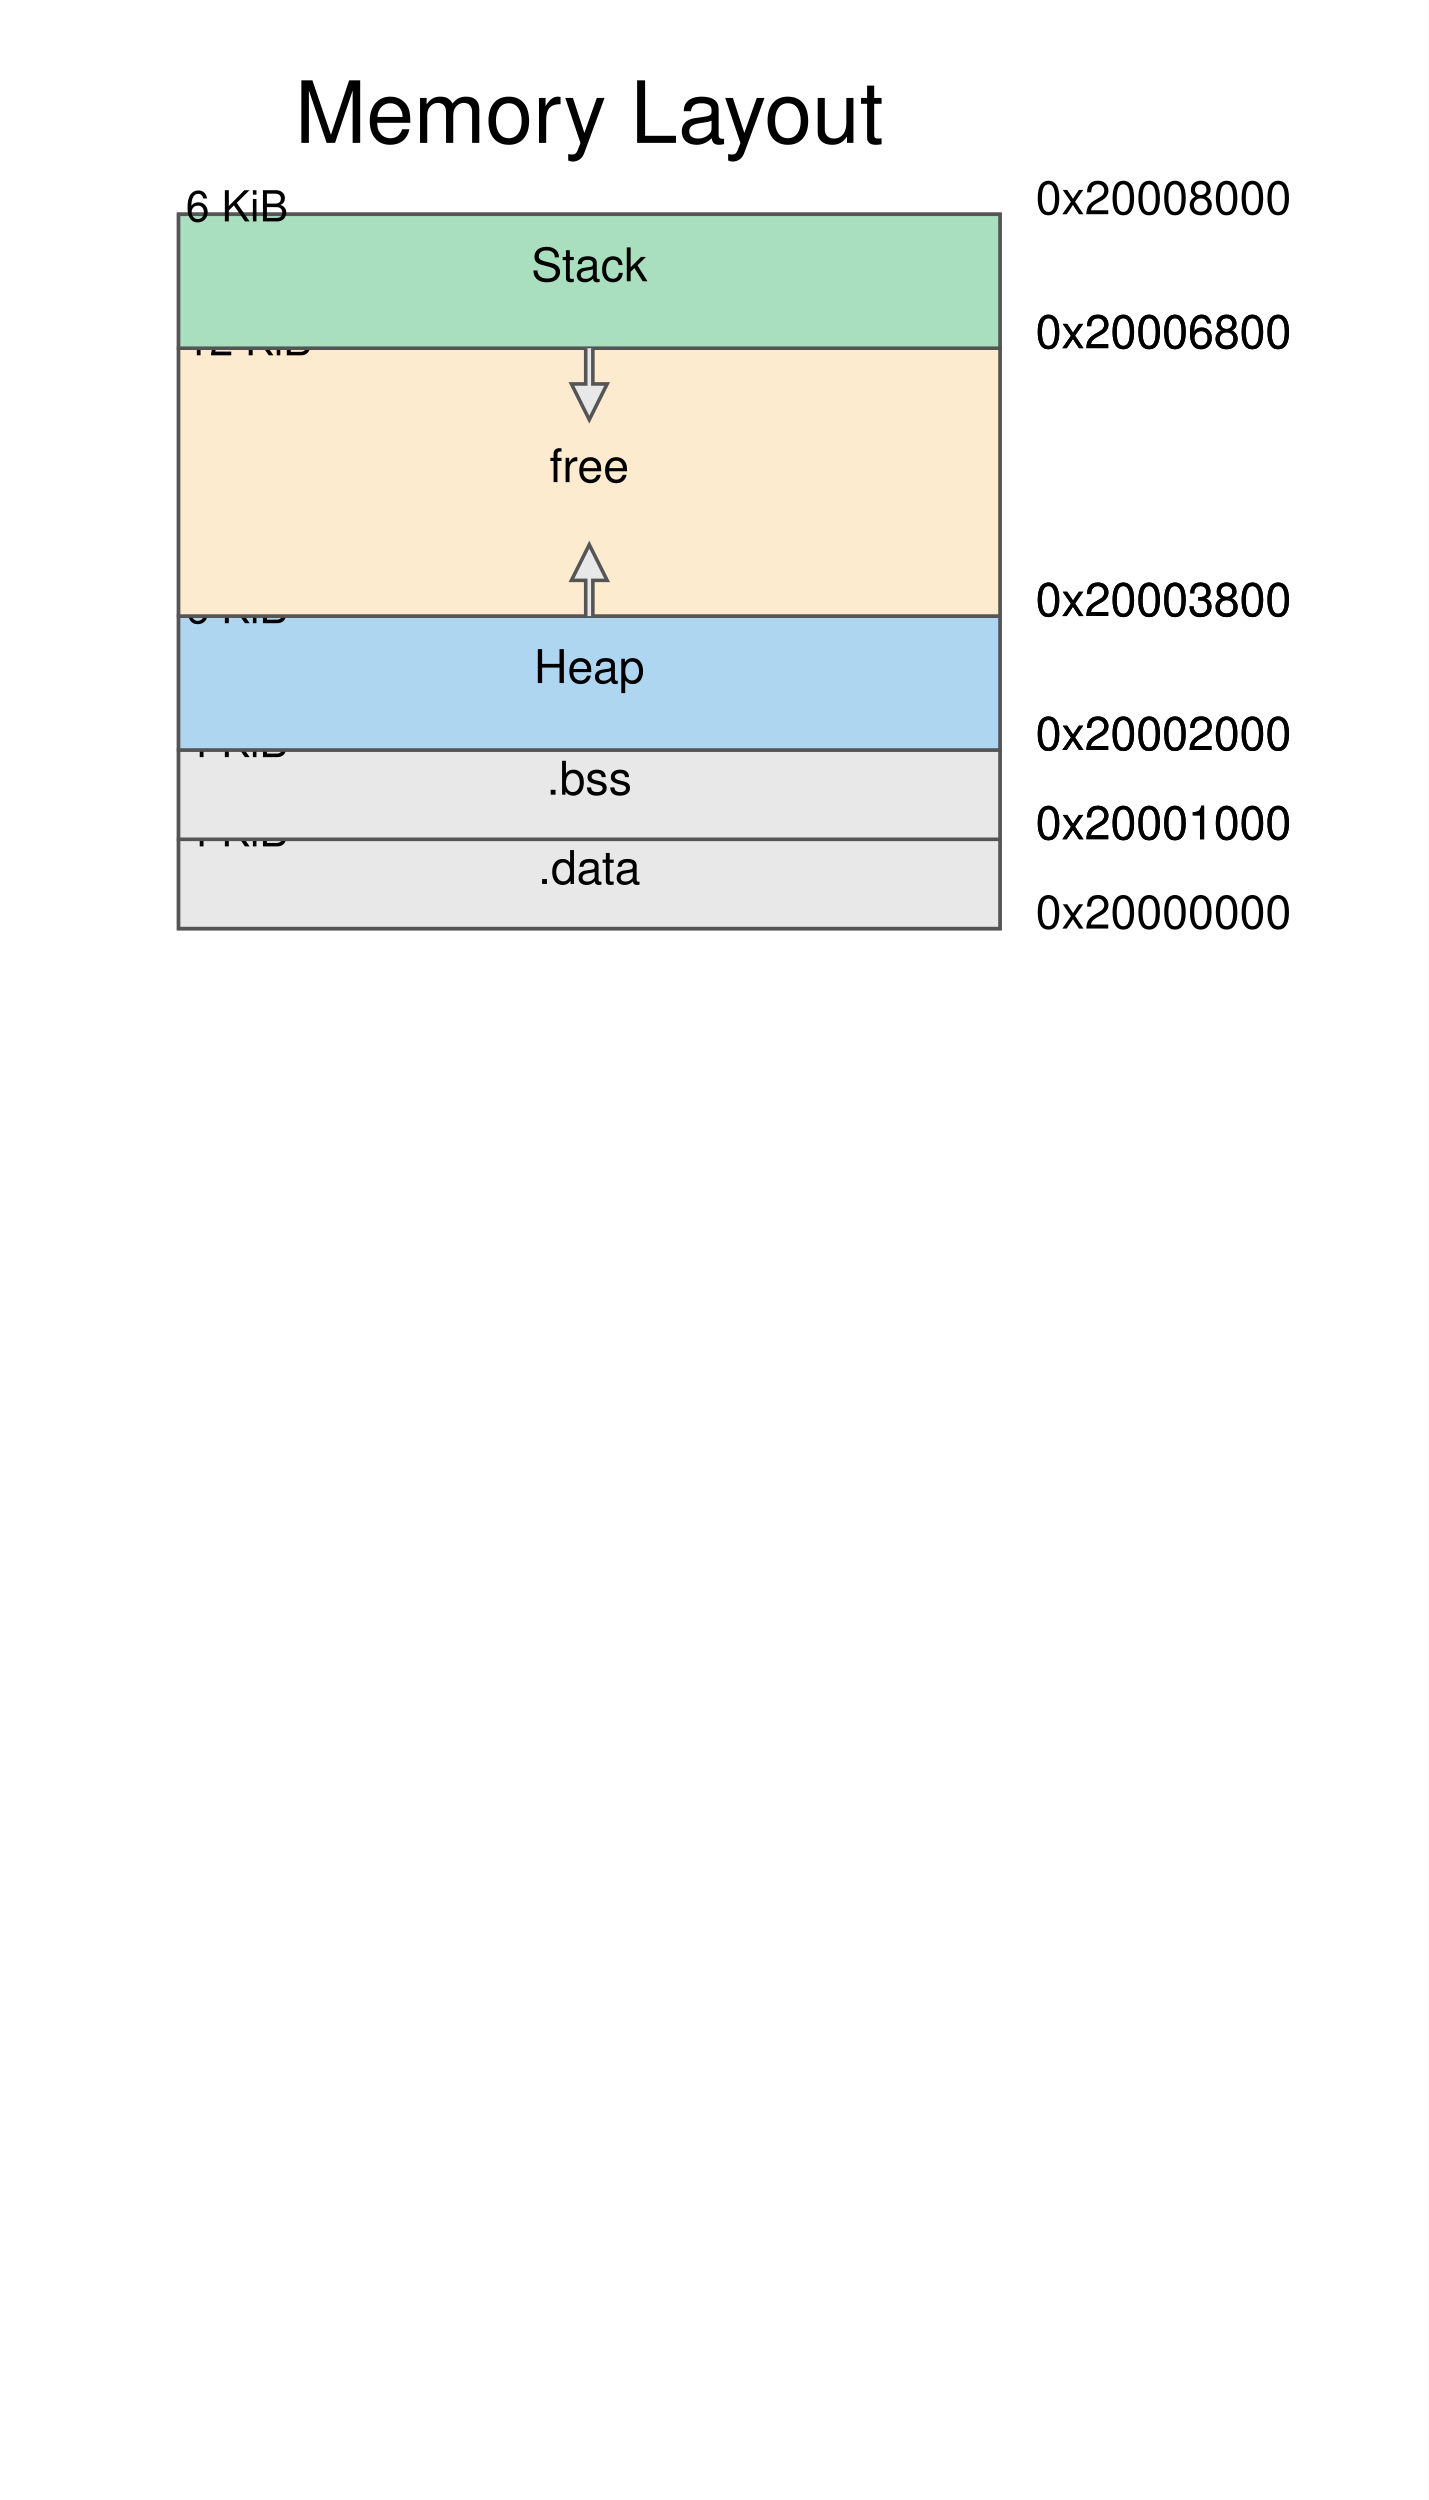
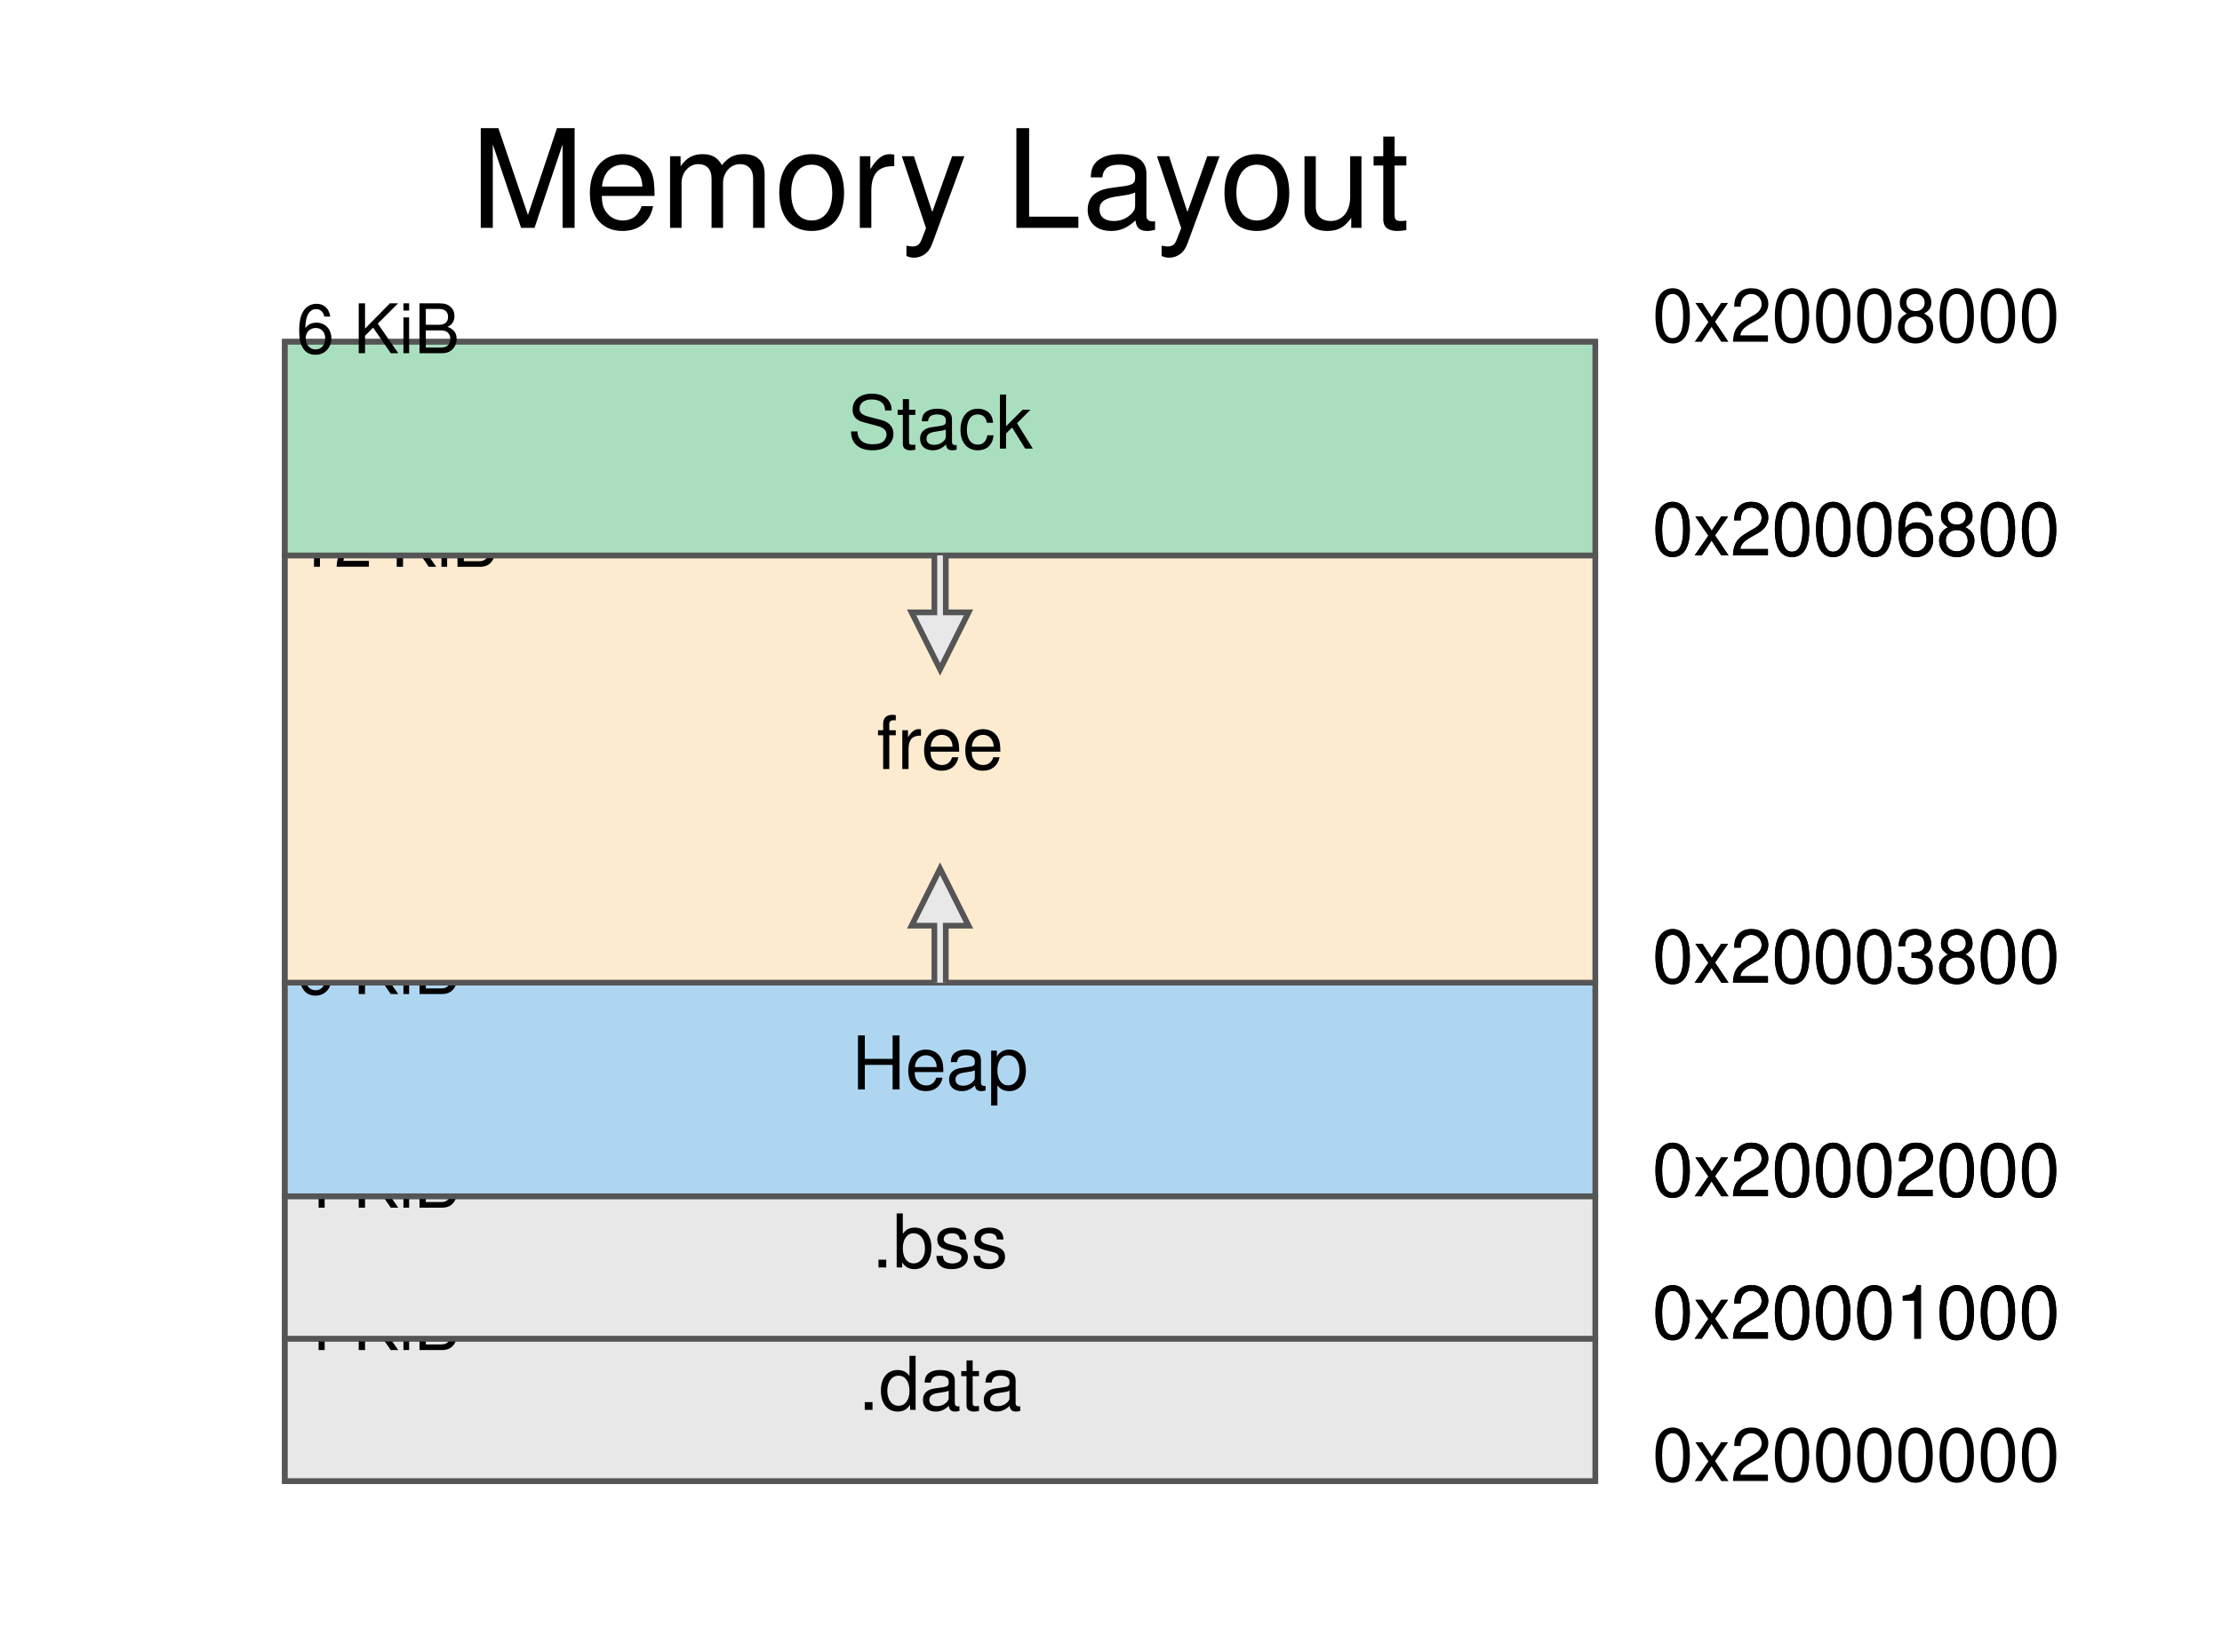
- <svg xmlns="http://www.w3.org/2000/svg" width="400" height="700" viewBox="0 0 400 700">
-   <rect x="0" y="0" width="400" height="700" fill="#ffffff" />
+ <svg xmlns="http://www.w3.org/2000/svg" width="390" height="290" viewBox="0 0 390 290">
+   <rect x="0" y="0" width="390" height="290" fill="#ffffff" />
  <g>
    <text x="115.0" y="-20" stroke="none" fill="#000000" stroke-width="0" font-size="24px" font-weight="normal" font-family="Helvetica" text-anchor="middle" alignment-baseline="middle" transform="translate(50.0,60.0)">Memory Layout</text>
    <g transform="translate(50.0,60.0)">
      <rect x="0" y="0" width="230.0" height="200.0" fill="#ffffff" stroke="#555555" stroke-width="1" />
      <rect x="0" y="175.0" width="230.0" height="25.0" fill="#e8e8e8" stroke="#555555" stroke-width="1" />
      <text x="115.0" y="187.5" stroke="none" fill="#000000" stroke-width="0" font-size="13" font-weight="normal" font-family="Helvetica" text-anchor="middle" alignment-baseline="middle">.data</text>
      <text x="240.0" y="200.0" stroke="none" fill="#000000" stroke-width="0" font-size="13" font-weight="normal" font-family="Helvetica" text-anchor="start" alignment-baseline="middle">0x20000000</text>
      <text x="240.0" y="175.0" stroke="none" fill="#000000" stroke-width="0" font-size="13" font-weight="normal" font-family="Helvetica" text-anchor="start" alignment-baseline="middle">0x20001000</text>
      <text x="2" y="177.0" stroke="none" fill="#000000" stroke-width="0" font-size="12px" font-weight="normal" font-family="Helvetica" text-anchor="start" alignment-baseline="hanging">4 KiB</text>
      <rect x="0" y="150.0" width="230.0" height="25.0" fill="#e8e8e8" stroke="#555555" stroke-width="1" />
      <text x="115.0" y="162.5" stroke="none" fill="#000000" stroke-width="0" font-size="13" font-weight="normal" font-family="Helvetica" text-anchor="middle" alignment-baseline="middle">.bss</text>
      <text x="240.0" y="175.0" stroke="none" fill="#000000" stroke-width="0" font-size="13" font-weight="normal" font-family="Helvetica" text-anchor="start" alignment-baseline="middle">0x20001000</text>
      <text x="240.0" y="150.0" stroke="none" fill="#000000" stroke-width="0" font-size="13" font-weight="normal" font-family="Helvetica" text-anchor="start" alignment-baseline="middle">0x20002000</text>
      <text x="2" y="152.0" stroke="none" fill="#000000" stroke-width="0" font-size="12px" font-weight="normal" font-family="Helvetica" text-anchor="start" alignment-baseline="hanging">4 KiB</text>
      <rect x="0" y="112.5" width="230.0" height="37.5" fill="#aed6f1" stroke="#555555" stroke-width="1" />
      <text x="115.0" y="131.25" stroke="none" fill="#000000" stroke-width="0" font-size="13" font-weight="normal" font-family="Helvetica" text-anchor="middle" alignment-baseline="middle">Heap</text>
      <text x="240.0" y="150.0" stroke="none" fill="#000000" stroke-width="0" font-size="13" font-weight="normal" font-family="Helvetica" text-anchor="start" alignment-baseline="middle">0x20002000</text>
      <text x="240.0" y="112.5" stroke="none" fill="#000000" stroke-width="0" font-size="13" font-weight="normal" font-family="Helvetica" text-anchor="start" alignment-baseline="middle">0x20003800</text>
      <text x="2" y="114.5" stroke="none" fill="#000000" stroke-width="0" font-size="12px" font-weight="normal" font-family="Helvetica" text-anchor="start" alignment-baseline="hanging">6 KiB</text>
      <rect x="0" y="37.5" width="230.0" height="75.0" fill="#fdebd0" stroke="#555555" stroke-width="1" />
      <text x="115.0" y="75.0" stroke="none" fill="#000000" stroke-width="0" font-size="13" font-weight="normal" font-family="Helvetica" text-anchor="middle" alignment-baseline="middle">free</text>
      <text x="240.0" y="112.5" stroke="none" fill="#000000" stroke-width="0" font-size="13" font-weight="normal" font-family="Helvetica" text-anchor="start" alignment-baseline="middle">0x20003800</text>
      <text x="240.0" y="37.5" stroke="none" fill="#000000" stroke-width="0" font-size="13" font-weight="normal" font-family="Helvetica" text-anchor="start" alignment-baseline="middle">0x20006800</text>
      <text x="2" y="39.5" stroke="none" fill="#000000" stroke-width="0" font-size="12px" font-weight="normal" font-family="Helvetica" text-anchor="start" alignment-baseline="hanging">12 KiB</text>
      <rect x="0" y="0.0" width="230.0" height="37.5" fill="#a9dfbf" stroke="#555555" stroke-width="1" />
      <text x="115.0" y="18.75" stroke="none" fill="#000000" stroke-width="0" font-size="13" font-weight="normal" font-family="Helvetica" text-anchor="middle" alignment-baseline="middle">Stack</text>
      <text x="240.0" y="37.5" stroke="none" fill="#000000" stroke-width="0" font-size="13" font-weight="normal" font-family="Helvetica" text-anchor="start" alignment-baseline="middle">0x20006800</text>
      <text x="240.0" y="0.0" stroke="none" fill="#000000" stroke-width="0" font-size="13" font-weight="normal" font-family="Helvetica" text-anchor="start" alignment-baseline="middle">0x20008000</text>
      <text x="2" y="2.0" stroke="none" fill="#000000" stroke-width="0" font-size="12px" font-weight="normal" font-family="Helvetica" text-anchor="start" alignment-baseline="hanging">6 KiB</text>
    </g>
  </g>
  <g>
    <g transform="translate(50.0,60.0)" />
  </g>
  <g>
    <g transform="translate(50.0,60.0)">
      <g />
      <g />
      <g>
        <polyline points="114.0,112.5 114.0,102.5 110.0,102.5 115.0,92.5 120.0,102.5 116.0,102.5 116.0,112.5" stroke="#555555" stroke-width="1" fill="#e8e8e8" />
      </g>
      <g />
      <g>
        <polyline points="114.0,37.5 114.0,47.5 110.0,47.5 115.0,57.5 120.0,47.5 116.0,47.5 116.0,37.5" stroke="#555555" stroke-width="1" fill="#e8e8e8" />
      </g>
    </g>
  </g>
</svg>
